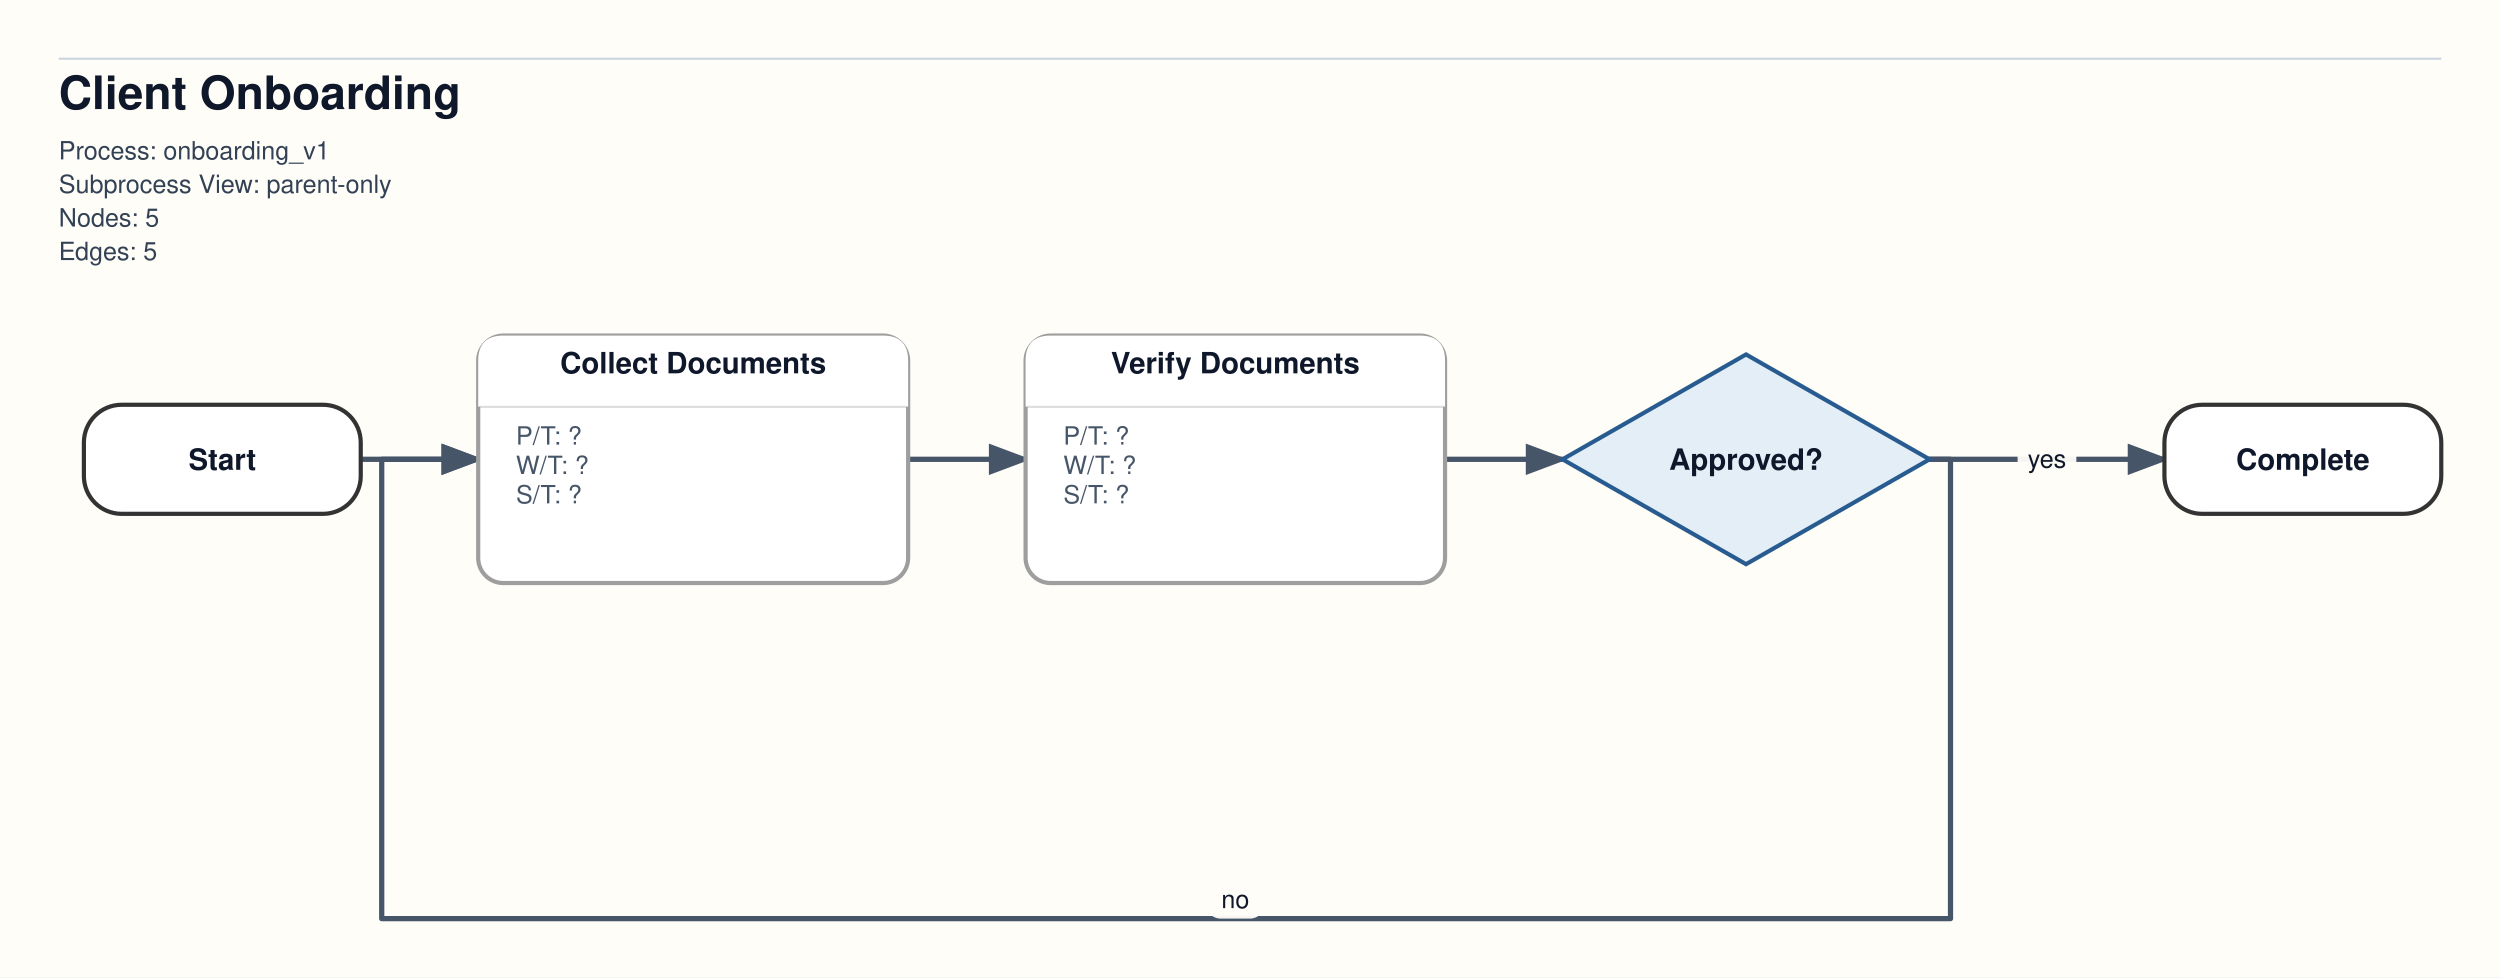
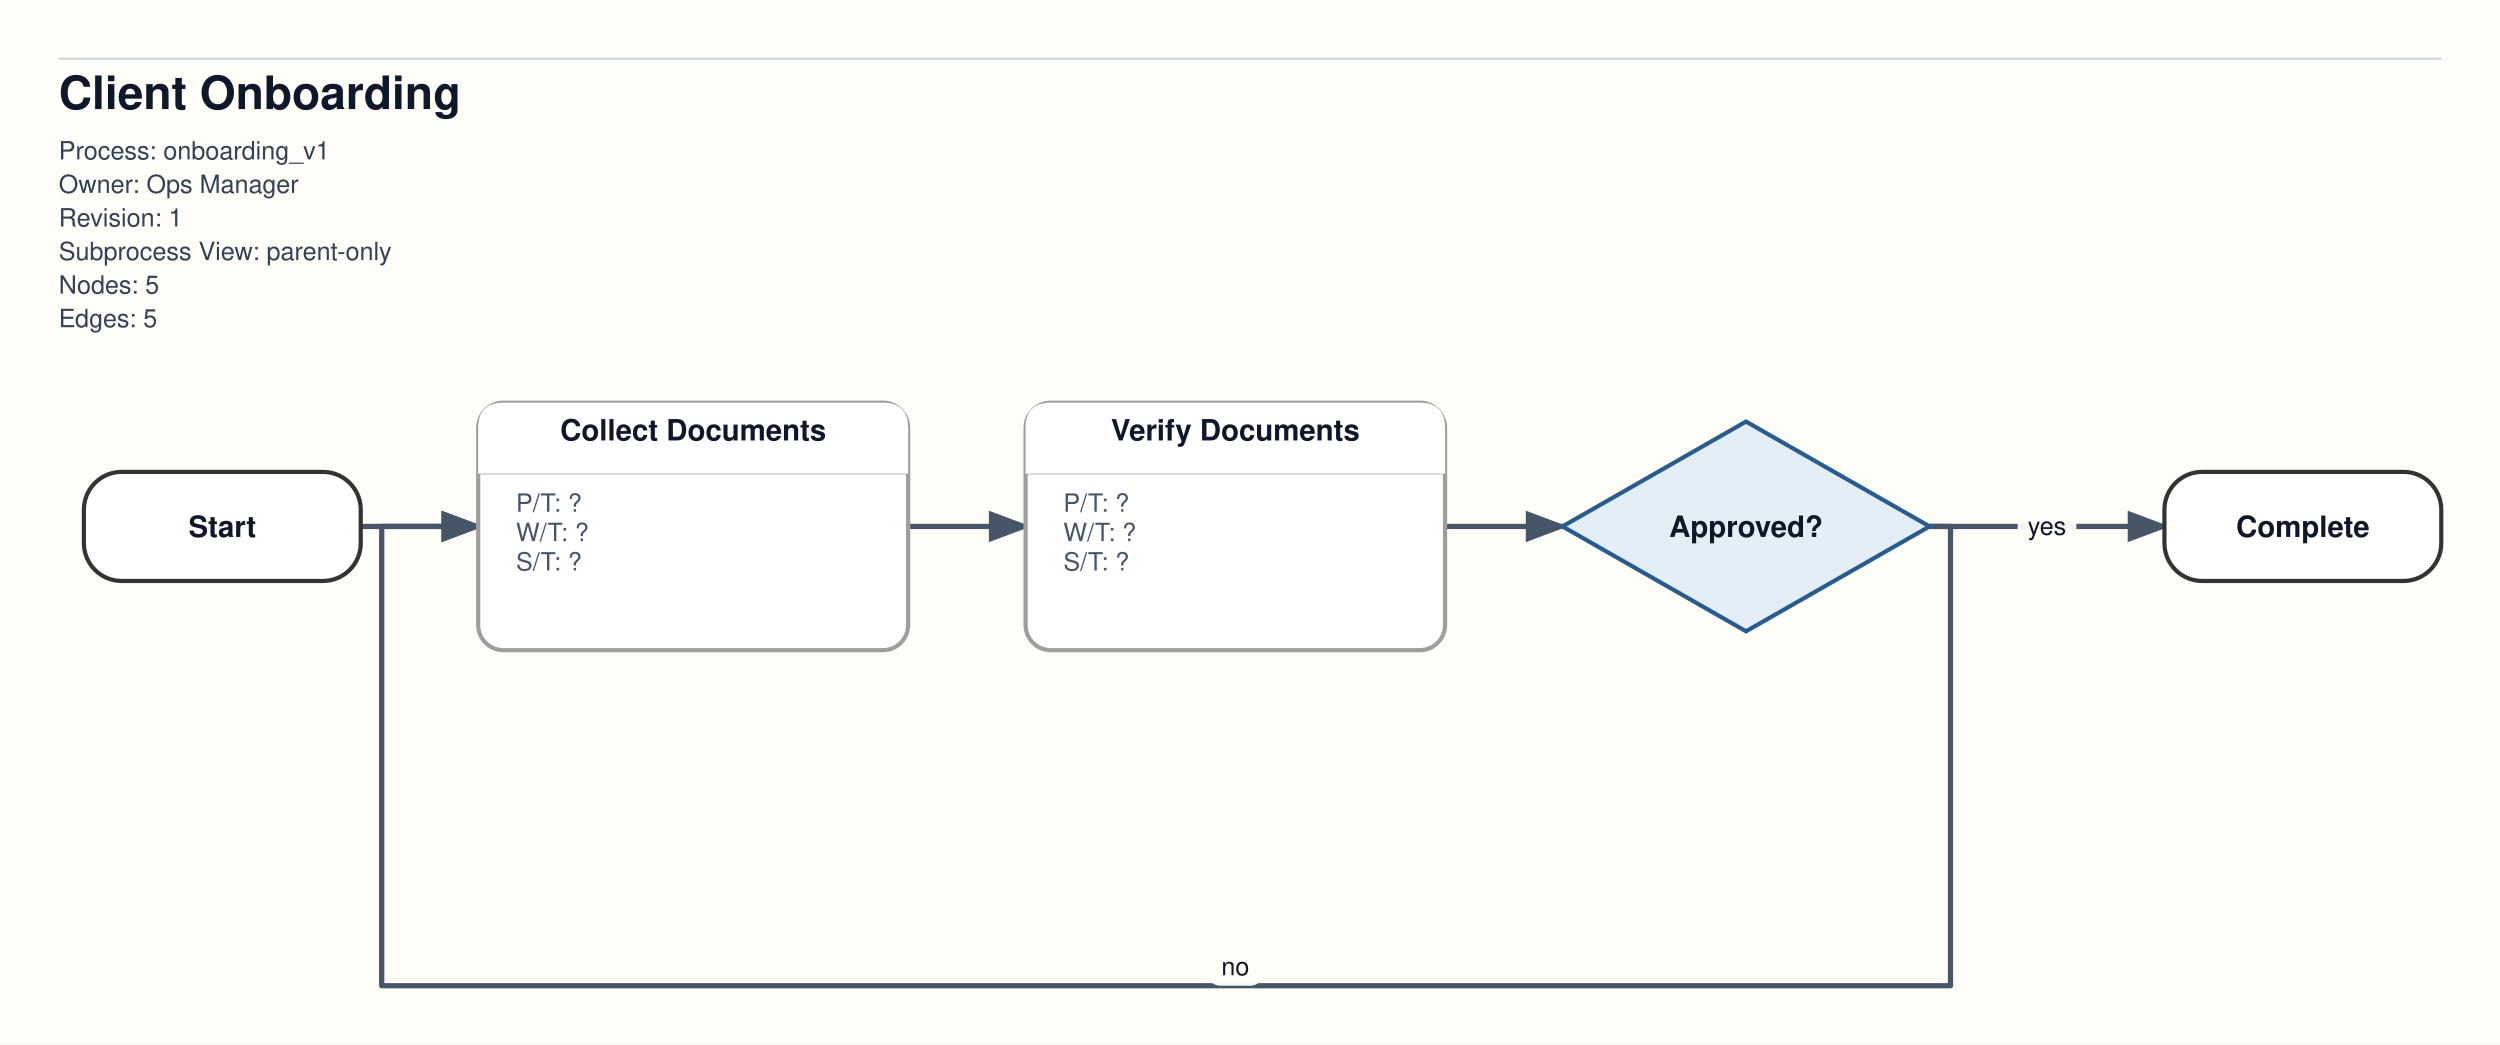
- <svg xmlns="http://www.w3.org/2000/svg" width="1192" height="466" viewBox="0 0 1192 466" data-flo-artifact-kind="svg" data-flo-backend="svg" data-flo-diagram="sppm" data-flo-layout-engine="elk" role="img" aria-labelledby="flo-svg-title flo-svg-description" data-sppm-publication-page-id="main-p1">
+ <svg xmlns="http://www.w3.org/2000/svg" width="1192" height="498" viewBox="0 0 1192 498" data-flo-artifact-kind="svg" data-flo-backend="svg" data-flo-diagram="sppm" data-flo-layout-engine="elk" role="img" aria-labelledby="flo-svg-title flo-svg-description" data-sppm-publication-page-id="main-p1">
  <defs>
    <marker id="flo-sppm-arrow" markerWidth="8" markerHeight="6" refX="7" refY="3" orient="auto" markerUnits="strokeWidth">
      <path d="M0,0 L8,3 L0,6 z" fill="#475569" />
    </marker>
    <marker id="flo-sppm-rework-arrow" markerWidth="8" markerHeight="6" refX="7" refY="3" orient="auto" markerUnits="strokeWidth">
      <path d="M0,0 L8,3 L0,6 z" fill="#b91c1c" />
    </marker>
  </defs>
  <rect width="100%" height="100%" fill="#fffdf8" />
  <g data-sppm-publication-band="header">
    <line x1="28.0" y1="28.0" x2="1164.0" y2="28.0" stroke="#cbd5e1" stroke-width="1" />
    <text x="28.0" y="52.0" font-family="Helvetica" font-size="22" font-weight="700" fill="#0f172a">Client Onboarding</text>
    <text x="28.0" y="76.0" font-family="Helvetica" font-size="12" fill="#334155">Process: onboarding_v1</text>
-     <text x="28.0" y="92.0" font-family="Helvetica" font-size="12" fill="#334155">Subprocess View: parent-only</text>
-     <text x="28.0" y="108.0" font-family="Helvetica" font-size="12" fill="#334155">Nodes: 5</text>
-     <text x="28.0" y="124.0" font-family="Helvetica" font-size="12" fill="#334155">Edges: 5</text>
+     <text x="28.0" y="92.0" font-family="Helvetica" font-size="12" fill="#334155">Owner: Ops Manager</text>
+     <text x="28.0" y="108.0" font-family="Helvetica" font-size="12" fill="#334155">Revision: 1</text>
+     <text x="28.0" y="124.0" font-family="Helvetica" font-size="12" fill="#334155">Subprocess View: parent-only</text>
+     <text x="28.0" y="140.0" font-family="Helvetica" font-size="12" fill="#334155">Nodes: 5</text>
+     <text x="28.0" y="156.0" font-family="Helvetica" font-size="12" fill="#334155">Edges: 5</text>
  </g>
-   <g transform="translate(28.0,148.0)">
+   <g transform="translate(28.0,180.0)">
    <g data-edge-source="approved" data-edge-target="collect_docs" data-edge-kind="direct">
      <polyline points="892.0,71.0 902.0,71.0 902.0,290.0 154.0,290.0 154.0,71.0 200.0,71.0" fill="none" stroke="#475569" stroke-width="2.5" stroke-linecap="round" stroke-linejoin="round" marker-end="url(#flo-sppm-arrow)" />
      <rect x="547.0" y="272.0" width="28.0" height="18.0" rx="7" fill="#fffdf8" fill-opacity="0.95" />
      <text x="561.0" y="285.0" text-anchor="middle" font-family="Helvetica" font-size="12" fill="#0f172a">no</text>
    </g>
    <g data-edge-source="approved" data-edge-target="finish" data-edge-kind="direct">
      <polyline points="892.0,71.0 1004.0,71.0" fill="none" stroke="#475569" stroke-width="2.5" stroke-linecap="round" stroke-linejoin="round" marker-end="url(#flo-sppm-arrow)" />
      <rect x="934.0" y="62.0" width="28.0" height="18.0" rx="7" fill="#fffdf8" fill-opacity="0.95" />
      <text x="948.0" y="75.0" text-anchor="middle" font-family="Helvetica" font-size="12" fill="#0f172a">yes</text>
    </g>
    <g data-edge-source="collect_docs" data-edge-target="verify" data-edge-kind="direct">
      <polyline points="405.0,71.0 461.0,71.0" fill="none" stroke="#475569" stroke-width="2.5" stroke-linecap="round" stroke-linejoin="round" marker-end="url(#flo-sppm-arrow)" />
    </g>
    <g data-edge-source="start" data-edge-target="collect_docs" data-edge-kind="direct">
      <polyline points="144.0,71.0 200.0,71.0" fill="none" stroke="#475569" stroke-width="2.5" stroke-linecap="round" stroke-linejoin="round" marker-end="url(#flo-sppm-arrow)" />
    </g>
    <g data-edge-source="verify" data-edge-target="approved" data-edge-kind="direct">
      <polyline points="661.0,71.0 717.0,71.0" fill="none" stroke="#475569" stroke-width="2.5" stroke-linecap="round" stroke-linejoin="round" marker-end="url(#flo-sppm-arrow)" />
    </g>
    <g data-node-id="start" data-node-kind="start">
      <rect x="12.0" y="45.0" width="132.0" height="52.0" rx="18" fill="#FFFFFF" stroke="#333333" stroke-width="2" />
      <text x="78.0" y="76.0" text-anchor="middle" font-family="Helvetica" font-size="14" font-weight="600" fill="#0f172a">Start</text>
    </g>
    <g data-node-id="collect_docs" data-node-kind="task">
      <rect x="200.0" y="12.0" width="205.0" height="118.0" rx="12" fill="white" stroke="#9E9E9E" stroke-width="2" />
      <path data-node-header="top-rounded" d="M 212.0 12.0 L 393.0 12.0 Q 405.0 12.0 405.0 24.0 L 405.0 46.0 L 200.0 46.0 L 200.0 24.0 Q 200.0 12.0 212.0 12.0 Z" fill="#FFFFFF" stroke="none" />
      <line x1="200.0" y1="46.0" x2="405.0" y2="46.0" stroke="#9E9E9E" stroke-width="1" opacity="0.35" />
      <text x="302.5" y="30.0" text-anchor="middle" font-family="Helvetica" font-size="14" font-weight="600" fill="#0f172a">Collect Documents</text>
      <text x="218.0" y="64.0" text-anchor="start" font-family="Helvetica" font-size="12" font-weight="400" fill="#475569">P/T: ?</text>
      <text x="218.0" y="78.0" text-anchor="start" font-family="Helvetica" font-size="12" font-weight="400" fill="#475569">W/T: ?</text>
      <text x="218.0" y="92.0" text-anchor="start" font-family="Helvetica" font-size="12" font-weight="400" fill="#475569">S/T: ?</text>
    </g>
    <g data-node-id="verify" data-node-kind="task">
      <rect x="461.0" y="12.0" width="200.0" height="118.0" rx="12" fill="white" stroke="#9E9E9E" stroke-width="2" />
      <path data-node-header="top-rounded" d="M 473.0 12.0 L 649.0 12.0 Q 661.0 12.0 661.0 24.0 L 661.0 46.0 L 461.0 46.0 L 461.0 24.0 Q 461.0 12.0 473.0 12.0 Z" fill="#FFFFFF" stroke="none" />
      <line x1="461.0" y1="46.0" x2="661.0" y2="46.0" stroke="#9E9E9E" stroke-width="1" opacity="0.35" />
      <text x="561.0" y="30.0" text-anchor="middle" font-family="Helvetica" font-size="14" font-weight="600" fill="#0f172a">Verify Documents</text>
      <text x="479.0" y="64.0" text-anchor="start" font-family="Helvetica" font-size="12" font-weight="400" fill="#475569">P/T: ?</text>
      <text x="479.0" y="78.0" text-anchor="start" font-family="Helvetica" font-size="12" font-weight="400" fill="#475569">W/T: ?</text>
      <text x="479.0" y="92.0" text-anchor="start" font-family="Helvetica" font-size="12" font-weight="400" fill="#475569">S/T: ?</text>
    </g>
    <g data-node-id="approved" data-node-kind="decision">
      <polygon points="804.5,21.0 892.0,71.0 804.5,121.0 717.0,71.0" fill="#E3EEF7" stroke="#285B8F" stroke-width="2" />
      <text x="804.5" y="76.0" text-anchor="middle" font-family="Helvetica" font-size="14" font-weight="600" fill="#0f172a">Approved?</text>
    </g>
    <g data-node-id="finish" data-node-kind="end">
      <rect x="1004.0" y="45.0" width="132.0" height="52.0" rx="18" fill="#FFFFFF" stroke="#333333" stroke-width="2" />
      <text x="1070.0" y="76.0" text-anchor="middle" font-family="Helvetica" font-size="14" font-weight="600" fill="#0f172a">Complete</text>
    </g>
  </g>
</svg>
